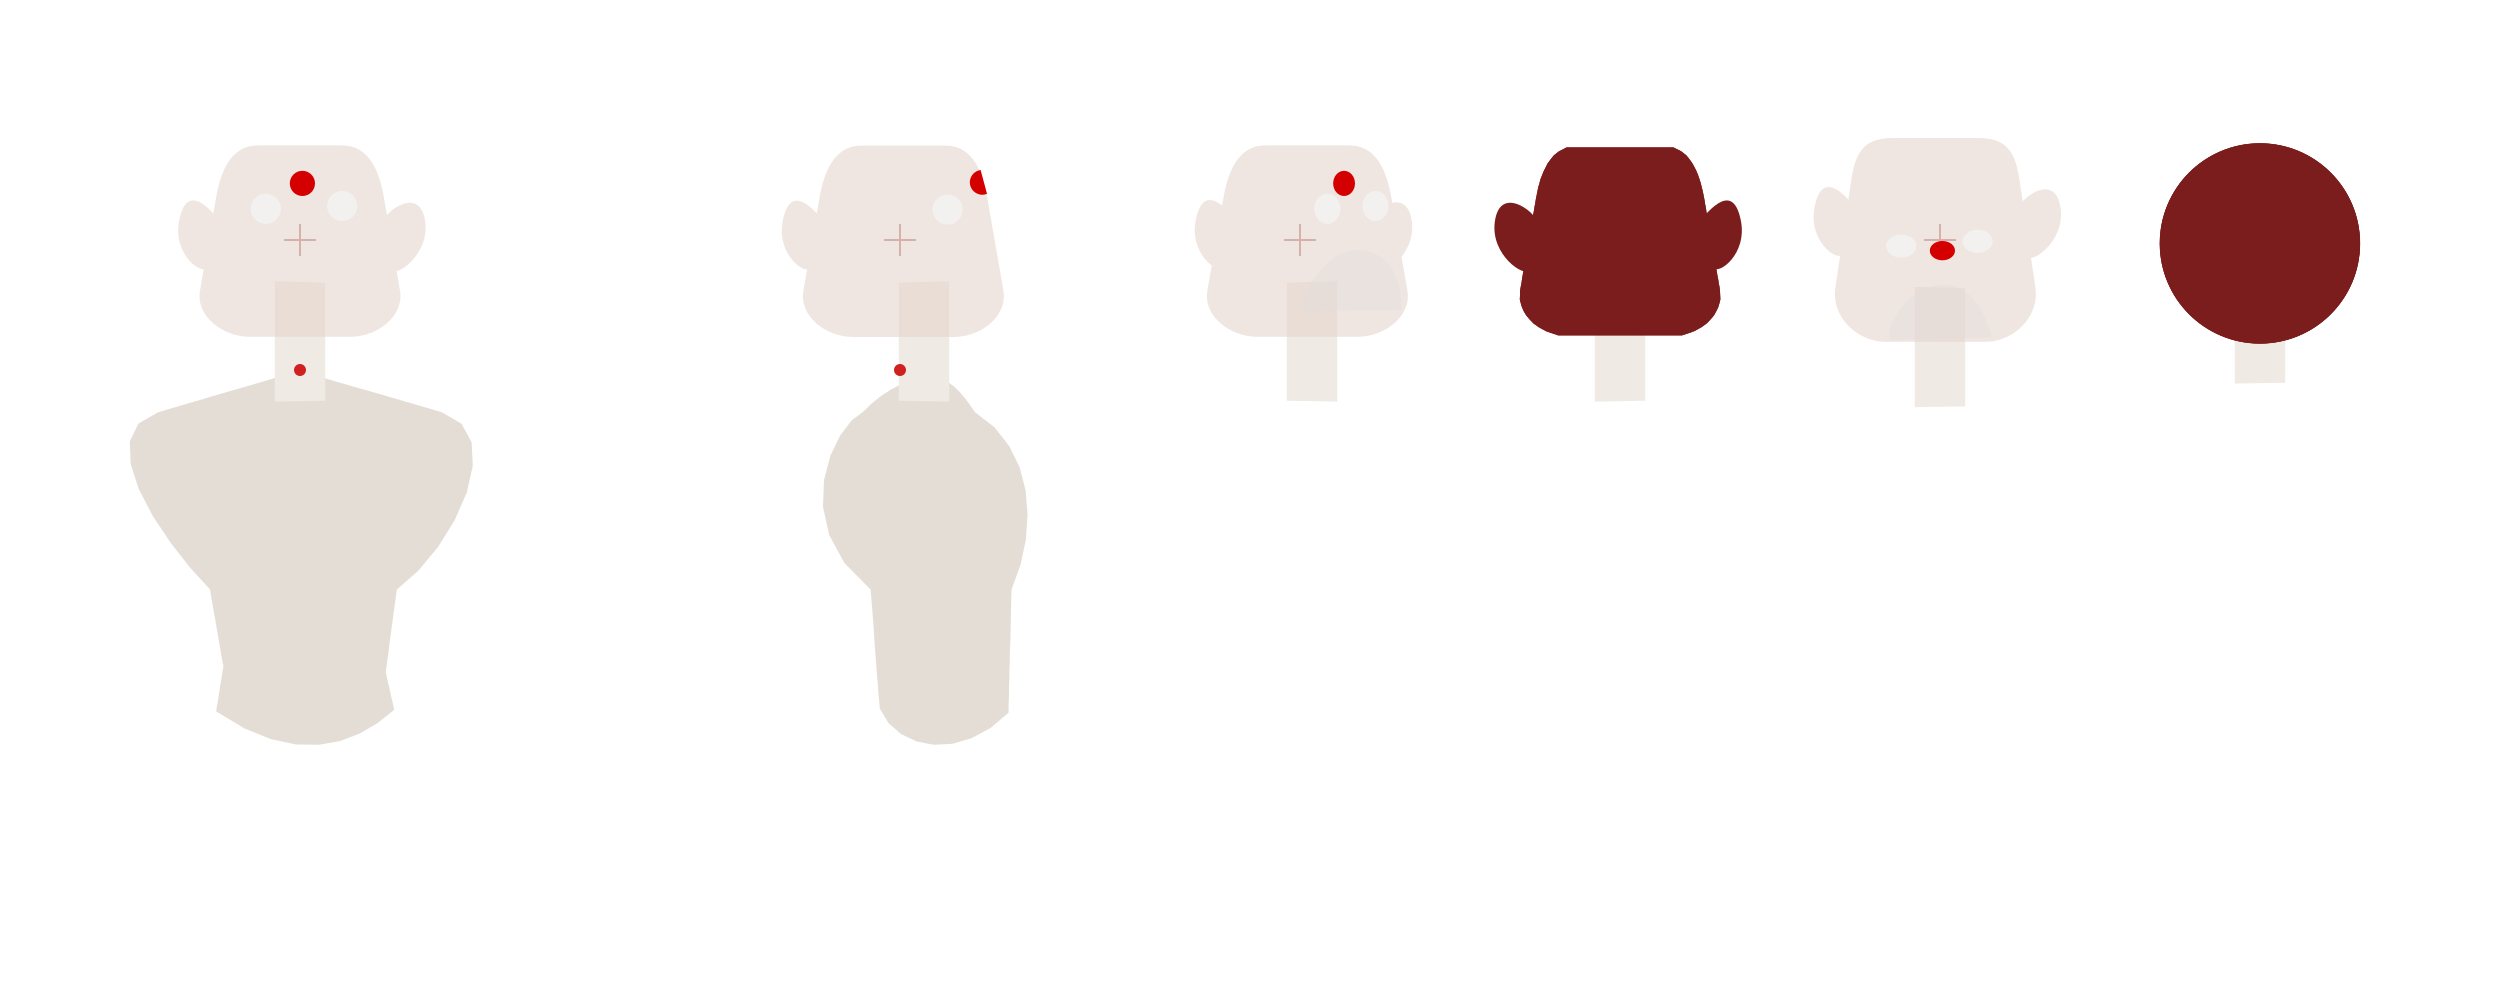
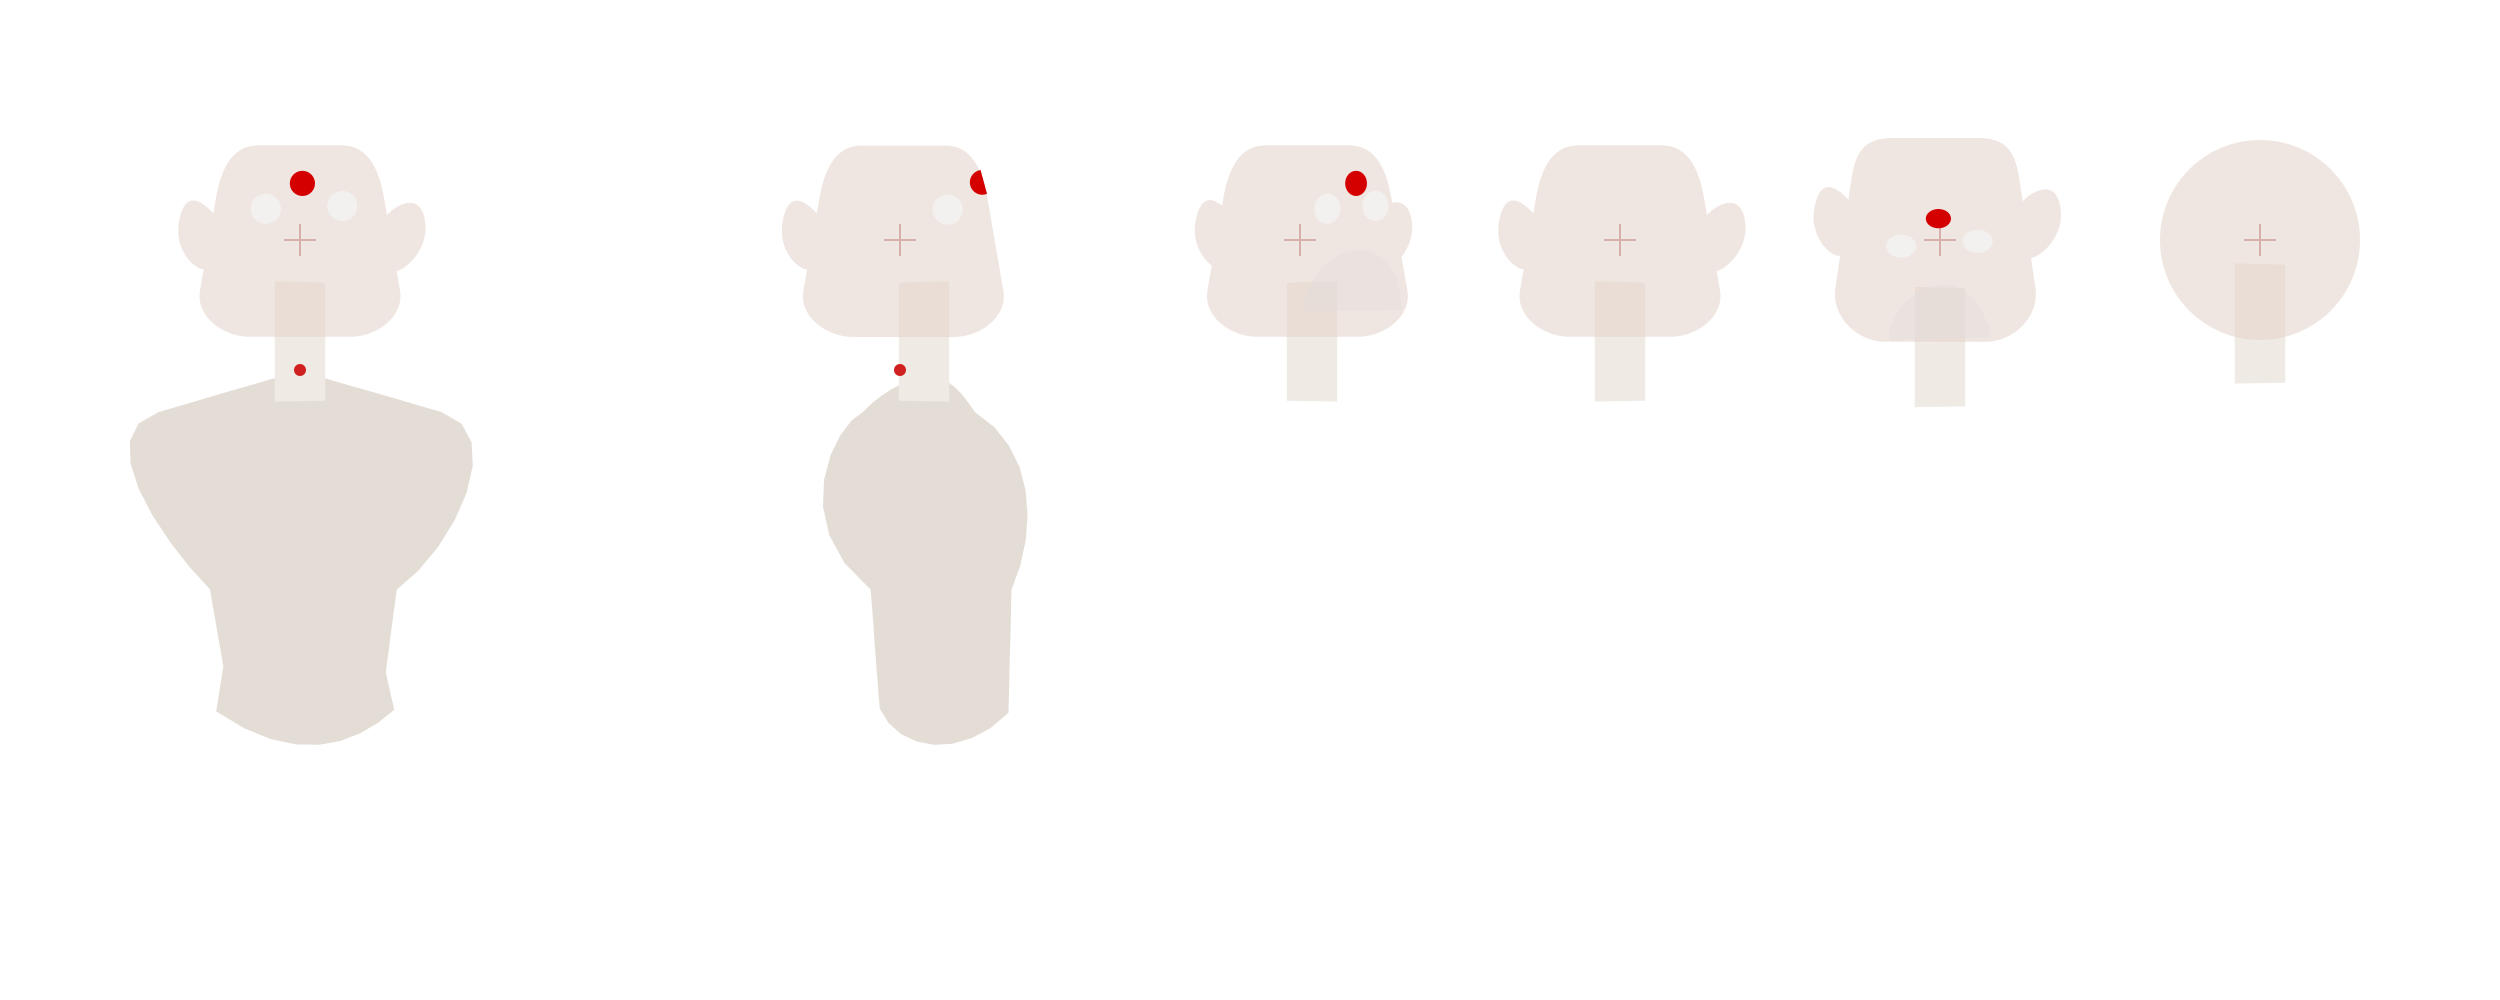
- <svg xmlns="http://www.w3.org/2000/svg" width="2500" height="1000" viewBox="-1.5 -1.2 12.5 5">
-   <g>
-     <g opacity="0.7">
+ <svg xmlns="http://www.w3.org/2000/svg" width="2500" height="1000" viewBox="-1.5 -1.2 12.5 5" version="1.1" id="svg222">
+   <defs id="defs226" />
+   <g id="g40">
+     <g opacity="0.7" id="g24">
      <path d="M-0.709 0.861L-0.621 0.835L-0.532 0.809L-0.444 0.783L-0.356 0.757L-0.268 0.732L-0.18 0.706L-0.092 0.68L-0.004 0.654L0.085 0.68L0.174 0.706L0.263 0.732L0.353 0.757L0.442 0.783L0.531 0.809L0.62 0.835L0.709 0.861L0.808 0.919L0.858 1.011L0.864 1.129L0.834 1.262L0.774 1.4L0.691 1.534L0.592 1.653L0.484 1.748L0.477 1.8L0.47 1.851L0.463 1.903L0.456 1.955L0.449 2.006L0.443 2.058L0.436 2.109L0.429 2.161L0.434 2.184L0.439 2.208L0.445 2.232L0.45 2.255L0.455 2.279L0.461 2.302L0.466 2.326L0.471 2.349L0.39 2.414L0.3 2.467L0.202 2.505L0.094 2.524L-0.021 2.522L-0.145 2.496L-0.278 2.442L-0.419 2.357L-0.415 2.329L-0.41 2.301L-0.406 2.272L-0.401 2.244L-0.397 2.216L-0.392 2.188L-0.388 2.16L-0.383 2.132L-0.392 2.084L-0.4 2.036L-0.409 1.987L-0.417 1.939L-0.425 1.891L-0.434 1.843L-0.442 1.795L-0.45 1.747L-0.549 1.639L-0.647 1.514L-0.736 1.38L-0.806 1.246L-0.847 1.119L-0.851 1.007L-0.808 0.918Z" fill="#d9cfc4" />
      <path d="M-0.126 0.808L-0.126 0.733L-0.126 0.657L-0.126 0.582L-0.126 0.507L-0.126 0.432L-0.126 0.357L-0.126 0.282L-0.126 0.207L-0.095 0.207L-0.063 0.208L-0.032 0.209L0 0.21L0.032 0.211L0.063 0.212L0.095 0.213L0.126 0.214L0.126 0.287L0.126 0.361L0.126 0.435L0.126 0.509L0.126 0.582L0.126 0.656L0.126 0.73L0.126 0.804L0.095 0.804L0.063 0.805L0.032 0.805L0 0.806L-0.032 0.806L-0.063 0.807L-0.095 0.807Z" fill="#e8e1d9" />
      <path d="M-0.08 0H0.08M0 -0.08V0.08" stroke="#b04040" stroke-width="0.01" fill="none" />
      <g opacity="0.6">
        <g>
          <path style="fill:#d9c3b6;stroke-width:0.015;fill-opacity:1" d="m -0.21,-0.473 h 0.42 c 0.139,0 0.188,0.136 0.21,0.263 l 0.08,0.463 c 0.022,0.126 -0.111,0.231 -0.25,0.231 h -0.5 c -0.139,0 -0.272,-0.105 -0.25,-0.231 l 0.08,-0.463 c 0.022,-0.126 0.071,-0.263 0.21,-0.263 z" />
          <path style="fill:#d9c3b6;fill-opacity:1;stroke-width:0.015" d="m -0.466,0.14 0.056,-0.253 c 4.656e-4,0.02 -0.152,-0.214 -0.195,0.02 -0.03,0.164 0.11,0.267 0.139,0.233 z" />
          <path style="fill:#d9c3b6;fill-opacity:1;stroke-width:0.015" d="M 0.453,0.151 0.425,-0.09 C 0.385,-0.105 0.598,-0.298 0.626,-0.091 0.648,0.074 0.48,0.188 0.453,0.151 Z" />
        </g>
        <g>
          <circle style="fill:#e3dedb;fill-opacity:1;stroke-width:0.015" cx="-0.171" cy="-0.156" r="0.075" />
          <circle style="fill:#e3dedb;fill-opacity:1;stroke-width:0.015" cx="0.211" cy="-0.17" r="0.075" />
        </g>
      </g>
    </g>
-     <g />
-     <g />
-     <g />
-     <g>
-       <circle style="fill:#d40000;stroke-width:0.015" cx="0.012" cy="-0.283" r="0.063" />
+     <g id="g26" />
+     <g id="g28" />
+     <g id="g30" />
+     <g id="g34">
+       <circle style="fill:#d40000;stroke-width:0.015" cx="0.012" cy="-0.283" r="0.063" id="circle32" />
    </g>
-     <g>
-       <circle cx="0" cy="0.65" r="0.03" fill="#d02020" />
+     <g id="g38">
+       <circle cx="0" cy="0.65" r="0.03" fill="#d02020" id="circle36" />
    </g>
  </g>
-   <g transform="translate(3 0)">
-     <g opacity="0.7">
+   <g transform="translate(3 0)" id="g76">
+     <g opacity="0.7" id="g60">
      <path d="M0.375 0.861L0.364 0.845L0.348 0.822L0.328 0.795L0.303 0.765L0.273 0.735L0.236 0.707L0.193 0.681L0.142 0.66L0.115 0.674L0.082 0.687L0.044 0.703L0.002 0.723L-0.044 0.747L-0.091 0.777L-0.139 0.815L-0.187 0.861L-0.242 0.902L-0.299 0.977L-0.348 1.078L-0.38 1.2L-0.385 1.334L-0.354 1.475L-0.278 1.615L-0.147 1.748L-0.143 1.797L-0.139 1.847L-0.135 1.898L-0.131 1.95L-0.128 2.003L-0.124 2.056L-0.12 2.108L-0.116 2.161L-0.114 2.184L-0.112 2.208L-0.11 2.231L-0.109 2.254L-0.107 2.277L-0.105 2.299L-0.103 2.321L-0.101 2.343L-0.057 2.416L0.006 2.471L0.082 2.507L0.169 2.524L0.262 2.519L0.358 2.491L0.453 2.44L0.543 2.363L0.543 2.331L0.544 2.299L0.545 2.269L0.545 2.24L0.546 2.212L0.547 2.185L0.547 2.158L0.548 2.132L0.549 2.087L0.55 2.042L0.552 1.997L0.553 1.952L0.554 1.904L0.555 1.855L0.556 1.803L0.558 1.747L0.602 1.626L0.629 1.5L0.638 1.375L0.628 1.252L0.598 1.136L0.546 1.03L0.473 0.937Z" fill="#d9cfc4" />
      <path d="M0.246 0.808L0.246 0.733L0.246 0.657L0.246 0.582L0.246 0.507L0.246 0.432L0.246 0.357L0.246 0.282L0.246 0.207L0.215 0.207L0.183 0.208L0.152 0.209L0.12 0.21L0.088 0.211L0.057 0.212L0.025 0.213L-0.006 0.214L-0.006 0.287L-0.006 0.361L-0.006 0.435L-0.006 0.509L-0.006 0.582L-0.006 0.656L-0.006 0.73L-0.006 0.804L0.025 0.804L0.057 0.805L0.088 0.805L0.12 0.806L0.152 0.806L0.183 0.807L0.215 0.807Z" fill="#e8e1d9" />
      <path d="M-0.08 0H0.08M0 -0.08V0.08" stroke="#b04040" stroke-width="0.01" fill="none" />
      <g opacity="0.6">
        <g>
          <path style="fill:#d9c3b6;fill-opacity:1;stroke-width:0.015" d="m -0.193,-0.472 h 0.42 c 0.139,0 0.188,0.136 0.21,0.263 l 0.08,0.463 c 0.022,0.126 -0.111,0.231 -0.25,0.231 h -0.5 c -0.139,0 -0.272,-0.105 -0.25,-0.231 l 0.08,-0.463 c 0.022,-0.126 0.071,-0.263 0.21,-0.263 z" />
          <path style="fill:#d9c3b6;fill-opacity:1;stroke-width:0.015" d="m -0.448,0.141 0.056,-0.253 c 4.656e-4,0.02 -0.152,-0.214 -0.195,0.02 -0.03,0.164 0.11,0.267 0.139,0.233 z" />
        </g>
        <g>
          <circle style="fill:#e3dedb;fill-opacity:1;stroke-width:0.015" cx="0.238" cy="-0.152" r="0.075" />
        </g>
      </g>
    </g>
-     <g />
-     <g />
-     <g />
-     <g>
-       <path style="fill:#d40000;stroke-width:0.015" d="m 0.403,-0.35 a 0.063,0.063 0 0 0 -0.054,0.062 0.063,0.063 0 0 0 0.062,0.062 0.063,0.063 0 0 0 0.024,-0.005 z" />
+     <g id="g62" />
+     <g id="g64" />
+     <g id="g66" />
+     <g id="g70">
+       <path style="fill:#d40000;stroke-width:0.015" d="m 0.403,-0.35 a 0.063,0.063 0 0 0 -0.054,0.062 0.063,0.063 0 0 0 0.062,0.062 0.063,0.063 0 0 0 0.024,-0.005 z" id="path68" />
    </g>
-     <g>
-       <circle cx="0" cy="0.65" r="0.03" fill="#d02020" />
+     <g id="g74">
+       <circle cx="0" cy="0.65" r="0.03" fill="#d02020" id="circle72" />
    </g>
  </g>
  <g id="quarter" transform="translate(5 0)" style="color:#7c1d1d">
-     <g opacity="0.7">
+     <g opacity="0.7" id="g110">
      <path d="M0.186 0.808L0.186 0.733L0.186 0.657L0.186 0.582L0.186 0.507L0.186 0.432L0.186 0.357L0.186 0.282L0.186 0.207L0.155 0.207L0.123 0.208L0.092 0.209L0.06 0.21L0.028 0.211L-0.003 0.212L-0.035 0.213L-0.066 0.214L-0.066 0.287L-0.066 0.361L-0.066 0.435L-0.066 0.509L-0.066 0.582L-0.066 0.656L-0.066 0.73L-0.066 0.804L-0.035 0.804L-0.003 0.805L0.028 0.805L0.06 0.806L0.092 0.806L0.123 0.807L0.155 0.807Z" fill="#e8e1d9" />
      <path d="M-0.08 0H0.08M0 -0.08V0.08" stroke="#b04040" stroke-width="0.01" fill="none" />
      <g opacity="0.6">
        <g>
          <path style="fill:#d9c3b6;fill-opacity:1;stroke-width:0.015" d="m 0.387,0.149 -0.029,-0.241 c -0.039,-0.015 0.173,-0.208 0.201,-0.001 C 0.581,0.072 0.413,0.186 0.387,0.149 Z" />
          <path style="fill:#d9c3b6;fill-opacity:1;stroke-width:0.015" d="m -0.173,-0.473 h 0.42 c 0.139,0 0.188,0.136 0.21,0.263 l 0.08,0.463 c 0.022,0.126 -0.111,0.231 -0.25,0.231 h -0.5 c -0.139,0 -0.272,-0.105 -0.25,-0.231 l 0.08,-0.463 c 0.022,-0.126 0.071,-0.263 0.21,-0.263 z" />
          <path style="fill:#d9c3b6;fill-opacity:1;stroke-width:0.015" d="m 4.617,0.138 0.056,-0.253 c 4.656e-4,0.02 -0.152,-0.214 -0.195,0.02 -0.03,0.164 0.11,0.267 0.139,0.233 z" transform="translate(-5)" />
        </g>
        <g>
          <g>
            <g transform="matrix(0.866,0,0,1,0.1945,0)">
              <g>
                <circle style="fill:#e3dedb;fill-opacity:1;stroke-width:0.015" cx="0.211" cy="-0.17" r="0.075" />
              </g>
            </g>
          </g>
          <g transform="translate(0.08)">
            <g transform="matrix(0.866,0,0,1,0.2048,0)">
              <g>
                <circle style="fill:#e3dedb;fill-opacity:1;stroke-width:0.015" cx="-0.171" cy="-0.156" r="0.075" />
              </g>
            </g>
          </g>
        </g>
      </g>
    </g>
-     <g id="quarter-generated" />
    <g id="quarter-over">
-       <g transform="matrix(0.866 0 0 1 0.21 0)">
-         <g>
-           <circle style="fill:#d40000;stroke-width:0.015" cx="0.012" cy="-0.283" r="0.063" />
+       <g transform="matrix(0.866,0,0,1,0.27,0)" id="g117">
+         <g id="g115">
+           <circle style="fill:#d40000;stroke-width:0.015" cx="0.012" cy="-0.283" r="0.063" id="circle113" />
        </g>
      </g>
    </g>
    <g opacity="0.5">
      <g>
        <g transform="translate(-0.13)">
          <g transform="matrix(0.866,0,0,1,0.2534,0)" style="">
            <g style="">
              <path style="fill:#e3dedb;fill-opacity:1;stroke-width:0.015" d="m -0.115,0.356 0.559,-0.006 c -0.004,-3.609e-4 0.022,-0.288 -0.247,-0.299 -0.21,-0.009 -0.362,0.269 -0.312,0.305 z" />
            </g>
          </g>
        </g>
      </g>
    </g>
  </g>
  <g id="back-view" transform="translate(6.6 0)" style="color:#7c1d1d">
-     <g opacity="0.7">
+     <g opacity="0.7" id="g149">
      <path d="M-0.126 0.808L-0.126 0.733L-0.126 0.657L-0.126 0.582L-0.126 0.507L-0.126 0.432L-0.126 0.357L-0.126 0.282L-0.126 0.207L-0.095 0.207L-0.063 0.208L-0.032 0.209L0 0.21L0.032 0.211L0.063 0.212L0.095 0.213L0.126 0.214L0.126 0.287L0.126 0.361L0.126 0.435L0.126 0.509L0.126 0.582L0.126 0.656L0.126 0.73L0.126 0.804L0.095 0.804L0.063 0.805L0.032 0.805L0 0.806L-0.032 0.806L-0.063 0.807L-0.095 0.807Z" fill="#e8e1d9" />
      <path d="M-0.08 0H0.08M0 -0.08V0.08" stroke="#b04040" stroke-width="0.01" fill="none" />
-     </g>
-     <g id="back-view-generated" />
-     <g id="back-view-over">
-       <g fill="currentColor">
-         <path d="M-0.267 -0.463L-0.267 -0.463L-0.306 -0.443L0.307 -0.443L0.267 -0.463L0.267 -0.463Z" />
-       </g>
-       <g fill="currentColor">
-         <path d="M-0.267 -0.463L-0.306 -0.443L-0.331 -0.423L0.332 -0.423L0.307 -0.443L0.267 -0.463Z" />
-       </g>
-       <g fill="currentColor">
-         <path d="M-0.306 -0.443L-0.331 -0.423L-0.347 -0.403L0.348 -0.403L0.332 -0.423L0.307 -0.443Z" />
-       </g>
-       <g fill="currentColor">
-         <path d="M-0.331 -0.423L-0.347 -0.403L-0.362 -0.383L0.362 -0.383L0.348 -0.403L0.332 -0.423Z" />
-       </g>
-       <g fill="currentColor">
-         <path d="M-0.347 -0.403L-0.362 -0.383L-0.372 -0.363L0.373 -0.363L0.362 -0.383L0.348 -0.403Z" />
-       </g>
-       <g fill="currentColor">
-         <path d="M-0.362 -0.383L-0.372 -0.363L-0.382 -0.343L0.383 -0.343L0.373 -0.363L0.362 -0.383Z" />
-       </g>
-       <g fill="currentColor">
-         <path d="M-0.372 -0.363L-0.382 -0.343L-0.39 -0.323L0.391 -0.323L0.383 -0.343L0.373 -0.363Z" />
-       </g>
-       <g fill="currentColor">
-         <path d="M-0.382 -0.343L-0.39 -0.323L-0.398 -0.303L0.398 -0.303L0.391 -0.323L0.383 -0.343Z" />
-       </g>
-       <g fill="currentColor">
-         <path d="M-0.39 -0.323L-0.398 -0.303L-0.403 -0.283L0.404 -0.283L0.398 -0.303L0.391 -0.323Z" />
-       </g>
-       <g fill="currentColor">
-         <path d="M-0.398 -0.303L-0.403 -0.283L-0.409 -0.263L0.409 -0.263L0.404 -0.283L0.398 -0.303Z" />
-       </g>
-       <g fill="currentColor">
-         <path d="M-0.403 -0.283L-0.409 -0.263L-0.413 -0.243L0.414 -0.243L0.409 -0.263L0.404 -0.283Z" />
-       </g>
-       <g fill="currentColor">
-         <path d="M-0.409 -0.263L-0.413 -0.243L-0.417 -0.223L0.418 -0.223L0.414 -0.243L0.409 -0.263Z" />
-       </g>
-       <g fill="currentColor">
-         <path d="M-0.413 -0.243L-0.417 -0.223L-0.421 -0.203L0.422 -0.203L0.418 -0.223L0.414 -0.243Z" />
-       </g>
-       <g fill="currentColor">
-         <path d="M-0.417 -0.223L-0.421 -0.203L-0.424 -0.183L0.425 -0.183L0.422 -0.203L0.418 -0.223Z" />
-       </g>
-       <g fill="currentColor">
-         <path d="M-0.421 -0.203L-0.424 -0.183L-0.428 -0.163L0.429 -0.163L0.425 -0.183L0.422 -0.203Z" />
-       </g>
-       <g fill="currentColor">
-         <path d="M-0.424 -0.183L-0.428 -0.163L-0.431 -0.143L0.432 -0.143L0.429 -0.163L0.425 -0.183Z" />
-       </g>
-       <g fill="currentColor">
-         <path d="M-0.428 -0.163L-0.431 -0.143L-0.435 -0.123L0.435 -0.123L0.432 -0.143L0.429 -0.163Z" />
-       </g>
-       <g fill="currentColor">
-         <path d="M-0.431 -0.143L-0.435 -0.123L-0.438 -0.103L0.439 -0.103L0.435 -0.123L0.432 -0.143Z" />
-       </g>
-       <g fill="currentColor">
-         <path d="M-0.435 -0.123L-0.438 -0.103L-0.442 -0.083L0.442 -0.083L0.439 -0.103L0.435 -0.123Z" />
-       </g>
-       <g fill="currentColor">
-         <path d="M-0.438 -0.103L-0.442 -0.083L-0.445 -0.063L0.446 -0.063L0.442 -0.083L0.439 -0.103Z" />
-       </g>
-       <g fill="currentColor">
-         <path d="M-0.442 -0.083L-0.445 -0.063L-0.449 -0.043L0.449 -0.043L0.446 -0.063L0.442 -0.083Z" />
-       </g>
-       <g fill="currentColor">
-         <path d="M-0.445 -0.063L-0.449 -0.043L-0.452 -0.023L0.453 -0.023L0.449 -0.043L0.446 -0.063Z" />
-       </g>
-       <g fill="currentColor">
-         <path d="M-0.449 -0.043L-0.452 -0.023L-0.455 -0.003L0.456 -0.003L0.453 -0.023L0.449 -0.043Z" />
-       </g>
-       <g fill="currentColor">
-         <path d="M-0.452 -0.023L-0.455 -0.003L-0.459 0.017L0.46 0.017L0.456 -0.003L0.453 -0.023Z" />
-       </g>
-       <g fill="currentColor">
-         <path d="M-0.455 -0.003L-0.459 0.017L-0.462 0.037L0.463 0.037L0.46 0.017L0.456 -0.003Z" />
-       </g>
-       <g fill="currentColor">
-         <path d="M-0.459 0.017L-0.462 0.037L-0.466 0.057L0.467 0.057L0.463 0.037L0.46 0.017Z" />
-       </g>
-       <g fill="currentColor">
-         <path d="M-0.462 0.037L-0.466 0.057L-0.469 0.077L0.47 0.077L0.467 0.057L0.463 0.037Z" />
-       </g>
-       <g fill="currentColor">
-         <path d="M-0.466 0.057L-0.469 0.077L-0.473 0.097L0.473 0.097L0.47 0.077L0.467 0.057Z" />
-       </g>
-       <g fill="currentColor">
-         <path d="M-0.469 0.077L-0.473 0.097L-0.476 0.117L0.477 0.117L0.473 0.097L0.47 0.077Z" />
-       </g>
-       <g fill="currentColor">
-         <path d="M-0.473 0.097L-0.476 0.117L-0.48 0.137L0.48 0.137L0.477 0.117L0.473 0.097Z" />
-       </g>
-       <g fill="currentColor">
-         <path d="M-0.476 0.117L-0.48 0.137L-0.483 0.157L0.484 0.157L0.48 0.137L0.477 0.117Z" />
-       </g>
-       <g fill="currentColor">
-         <path d="M-0.48 0.137L-0.483 0.157L-0.487 0.177L0.487 0.177L0.484 0.157L0.48 0.137Z" />
-       </g>
-       <g fill="currentColor">
-         <path d="M-0.483 0.157L-0.487 0.177L-0.49 0.197L0.491 0.197L0.487 0.177L0.484 0.157Z" />
-       </g>
-       <g fill="currentColor">
-         <path d="M-0.487 0.177L-0.49 0.197L-0.493 0.217L0.494 0.217L0.491 0.197L0.487 0.177Z" />
-       </g>
-       <g fill="currentColor">
-         <path d="M-0.49 0.197L-0.493 0.217L-0.497 0.237L0.498 0.237L0.494 0.217L0.491 0.197Z" />
-       </g>
-       <g fill="currentColor">
-         <path d="M-0.493 0.217L-0.497 0.237L-0.5 0.257L0.5 0.257L0.498 0.237L0.494 0.217Z" />
-       </g>
-       <g fill="currentColor">
-         <path d="M-0.497 0.237L-0.5 0.257L-0.5 0.277L0.501 0.277L0.5 0.257L0.498 0.237Z" />
-       </g>
-       <g fill="currentColor">
-         <path d="M-0.5 0.257L-0.5 0.277L-0.501 0.297L0.502 0.297L0.501 0.277L0.5 0.257Z" />
-       </g>
-       <g fill="currentColor">
-         <path d="M-0.5 0.277L-0.501 0.297L-0.496 0.317L0.497 0.317L0.502 0.297L0.501 0.277Z" />
-       </g>
-       <g fill="currentColor">
-         <path d="M-0.501 0.297L-0.496 0.317L-0.49 0.337L0.491 0.337L0.497 0.317L0.502 0.297Z" />
-       </g>
-       <g fill="currentColor">
-         <path d="M-0.496 0.317L-0.49 0.337L-0.481 0.357L0.481 0.357L0.491 0.337L0.497 0.317Z" />
-       </g>
-       <g fill="currentColor">
-         <path d="M-0.49 0.337L-0.481 0.357L-0.469 0.377L0.47 0.377L0.481 0.357L0.491 0.337Z" />
-       </g>
-       <g fill="currentColor">
-         <path d="M-0.481 0.357L-0.469 0.377L-0.452 0.397L0.453 0.397L0.47 0.377L0.481 0.357Z" />
-       </g>
-       <g fill="currentColor">
-         <path d="M-0.469 0.377L-0.452 0.397L-0.433 0.417L0.434 0.417L0.453 0.397L0.47 0.377Z" />
-       </g>
-       <g fill="currentColor">
-         <path d="M-0.452 0.397L-0.433 0.417L-0.405 0.437L0.406 0.437L0.434 0.417L0.453 0.397Z" />
-       </g>
-       <g fill="currentColor">
-         <path d="M-0.433 0.417L-0.405 0.437L-0.368 0.457L0.369 0.457L0.406 0.437L0.434 0.417Z" />
-       </g>
-       <g fill="currentColor">
-         <path d="M-0.405 0.437L-0.368 0.457L-0.309 0.477L0.31 0.477L0.369 0.457L0.406 0.437Z" />
-       </g>
-       <g fill="currentColor">
-         <path d="M-0.368 0.457L-0.309 0.477L-0.309 0.477L0.31 0.477L0.31 0.477L0.369 0.457Z" />
-       </g>
-       <g transform="matrix(-1 0 0 1 0 0)">
+       <g opacity="0.6">
        <g>
-           <path style="fill:currentColor;fill-opacity:1;stroke-width:0.015" d="M 0.453,0.151 0.425,-0.09 C 0.385,-0.105 0.598,-0.298 0.626,-0.091 0.648,0.074 0.48,0.188 0.453,0.151 Z" />
-         </g>
-       </g>
-       <g transform="matrix(-1 0 0 1 0 0)">
-         <g>
-           <path style="fill:currentColor;fill-opacity:1;stroke-width:0.015" d="m -0.466,0.14 0.056,-0.253 c 4.656e-4,0.02 -0.152,-0.214 -0.195,0.02 -0.03,0.164 0.11,0.267 0.139,0.233 z" />
+           <g>
+             <path style="fill:#d9c3b6;stroke-width:0.015;fill-opacity:1" d="m -0.21,-0.473 h 0.42 c 0.139,0 0.188,0.136 0.21,0.263 l 0.08,0.463 c 0.022,0.126 -0.111,0.231 -0.25,0.231 h -0.5 c -0.139,0 -0.272,-0.105 -0.25,-0.231 l 0.08,-0.463 c 0.022,-0.126 0.071,-0.263 0.21,-0.263 z" />
+             <path style="fill:#d9c3b6;fill-opacity:1;stroke-width:0.015" d="m -0.466,0.14 0.056,-0.253 c 4.656e-4,0.02 -0.152,-0.214 -0.195,0.02 -0.03,0.164 0.11,0.267 0.139,0.233 z" />
+             <path style="fill:#d9c3b6;fill-opacity:1;stroke-width:0.015" d="M 0.453,0.151 0.425,-0.09 C 0.385,-0.105 0.598,-0.298 0.626,-0.091 0.648,0.074 0.48,0.188 0.453,0.151 Z" />
+           </g>
        </g>
      </g>
    </g>
  </g>
  <g id="front-down" transform="translate(8.2 0)" style="color:#7c1d1d">
-     <g opacity="0.7">
+     <g opacity="0.7" id="g185">
      <path d="M-0.126 0.836L-0.126 0.761L-0.126 0.685L-0.126 0.61L-0.126 0.535L-0.126 0.46L-0.126 0.385L-0.126 0.31L-0.126 0.235L-0.095 0.235L-0.063 0.236L-0.032 0.237L0 0.238L0.032 0.239L0.063 0.24L0.095 0.241L0.126 0.242L0.126 0.315L0.126 0.389L0.126 0.463L0.126 0.537L0.126 0.61L0.126 0.684L0.126 0.758L0.126 0.832L0.095 0.832L0.063 0.833L0.032 0.833L0 0.834L-0.032 0.834L-0.063 0.835L-0.095 0.835Z" fill="#e8e1d9" />
      <path d="M-0.08 0H0.08M0 -0.08V0.08" stroke="#b04040" stroke-width="0.01" fill="none" />
      <g opacity="0.6">
        <g transform="translate(0,-0.21)">
          <path style="fill:#d9c3b6;fill-opacity:1;stroke-width:0.015" d="m -0.233,-0.3 h 0.42 c 0.139,0 0.188,0.059 0.21,0.207 l 0.08,0.541 c 0.022,0.148 -0.111,0.271 -0.25,0.271 h -0.5 c -0.139,0 -0.272,-0.123 -0.25,-0.271 l 0.08,-0.541 c 0.022,-0.148 0.071,-0.207 0.21,-0.207 z" />
          <path style="fill:#d9c3b6;fill-opacity:1;stroke-width:0.015" d="m -0.489,0.283 0.056,-0.253 c 4.656e-4,0.02 -0.152,-0.214 -0.195,0.02 -0.03,0.164 0.11,0.267 0.139,0.233 z" />
          <path style="fill:#d9c3b6;fill-opacity:1;stroke-width:0.015" d="M 0.431,0.294 0.402,0.053 C 0.363,0.038 0.575,-0.155 0.603,0.052 0.626,0.218 0.457,0.331 0.431,0.294 Z" />
        </g>
        <g transform="translate(0,-0.21)">
          <g transform="translate(-0.0229872,0.09663136)">
            <g transform="matrix(1,0,0,0.766,0,0.2501)">
              <g>
                <circle style="fill:#e3dedb;fill-opacity:1;stroke-width:0.015" cx="0.211" cy="-0.17" r="0.075" />
              </g>
            </g>
          </g>
          <g transform="translate(-0.0229872,0.09663136)">
            <g transform="matrix(1,0,0,0.766,0,0.2634)">
              <g>
                <circle style="fill:#e3dedb;fill-opacity:1;stroke-width:0.015" cx="-0.171" cy="-0.156" r="0.075" />
              </g>
            </g>
          </g>
        </g>
      </g>
    </g>
-     <g id="front-down-generated" />
    <g id="front-down-over">
-       <g transform="matrix(1 0 0 0.766 0 0.27)">
-         <g>
-           <circle style="fill:#d40000;stroke-width:0.015" cx="0.012" cy="-0.283" r="0.063" />
+       <g transform="matrix(1,0,0,0.766,-0.02,0.11)" id="g192">
+         <g id="g190">
+           <circle style="fill:#d40000;stroke-width:0.015" cx="0.012" cy="-0.283" r="0.063" id="circle188" />
        </g>
      </g>
    </g>
    <g opacity="0.5">
      <g transform="translate(0,-0.21)">
        <g transform="translate(-0.0229872,0.09663136)">
          <g transform="matrix(1,0,0,0.766,0,0.3258)">
            <g>
              <path style="fill:#e3dedb;fill-opacity:1;stroke-width:0.015" d="m -0.222,0.376 0.503,-0.017 c 0,0 -0.05,-0.319 -0.216,-0.343 -0.208,-0.029 -0.338,0.324 -0.288,0.36 z" />
            </g>
          </g>
        </g>
      </g>
    </g>
  </g>
  <g id="top" transform="translate(9.8 0)" style="color:#7c1d1d">
-     <g opacity="0.7">
+     <g opacity="0.7" id="g218">
      <path d="M-0.126 0.718L-0.126 0.643L-0.126 0.567L-0.126 0.492L-0.126 0.417L-0.126 0.342L-0.126 0.267L-0.126 0.192L-0.126 0.117L-0.095 0.117L-0.063 0.118L-0.032 0.119L0 0.12L0.032 0.121L0.063 0.122L0.095 0.123L0.126 0.124L0.126 0.197L0.126 0.271L0.126 0.345L0.126 0.419L0.126 0.492L0.126 0.566L0.126 0.64L0.126 0.714L0.095 0.714L0.063 0.715L0.032 0.715L0 0.716L-0.032 0.716L-0.063 0.717L-0.095 0.717Z" fill="#e8e1d9" />
      <path d="M-0.08 0H0.08M0 -0.08V0.08" stroke="#b04040" stroke-width="0.01" fill="none" />
-     </g>
-     <g id="top-generated" />
-     <g id="top-over">
-       <g fill="currentColor">
-         <path d="M0.368 0.017L0.309 0.017L0.309 0.017L-0.31 0.017L-0.31 0.017L-0.369 0.017Z" />
-         <circle r="1" transform="matrix(0.3093 0 0 0.3143 -0.0004 0.0172)" />
-       </g>
-       <g fill="currentColor">
-         <path d="M0.405 0.017L0.368 0.017L0.309 0.017L-0.31 0.017L-0.369 0.017L-0.406 0.017Z" />
-         <circle r="1" transform="matrix(0.3685 0 0 0.3714 -0.0004 0.0172)" />
-       </g>
-       <g fill="currentColor">
-         <path d="M0.433 0.017L0.405 0.017L0.368 0.017L-0.369 0.017L-0.406 0.017L-0.434 0.017Z" />
-         <circle r="1" transform="matrix(0.4054 0 0 0.4074 -0.0004 0.0172)" />
-       </g>
-       <g fill="currentColor">
-         <path d="M0.452 0.017L0.433 0.017L0.405 0.017L-0.406 0.017L-0.434 0.017L-0.453 0.017Z" />
-         <circle r="1" transform="matrix(0.4332 0 0 0.4351 -0.0004 0.0172)" />
-       </g>
-       <g fill="currentColor">
-         <path d="M0.469 0.017L0.452 0.017L0.433 0.017L-0.434 0.017L-0.453 0.017L-0.47 0.017Z" />
-         <circle r="1" transform="matrix(0.4524 0 0 0.4537 -0.0004 0.0172)" />
-       </g>
-       <g fill="currentColor">
-         <path d="M0.481 0.017L0.469 0.017L0.452 0.017L-0.453 0.017L-0.47 0.017L-0.481 0.017Z" />
-         <circle r="1" transform="matrix(0.4694 0 0 0.4702 -0.0004 0.0172)" />
-       </g>
-       <g fill="currentColor">
-         <path d="M0.49 0.017L0.481 0.017L0.469 0.017L-0.47 0.017L-0.481 0.017L-0.491 0.017Z" />
-         <circle r="1" transform="matrix(0.481 0 0 0.4818 -0.0004 0.0172)" />
-       </g>
-       <g fill="currentColor">
-         <path d="M0.496 0.017L0.49 0.017L0.481 0.017L-0.481 0.017L-0.491 0.017L-0.497 0.017Z" />
-         <circle r="1" transform="matrix(0.4909 0 0 0.4913 -0.0004 0.0172)" />
-       </g>
-       <g fill="currentColor">
-         <path d="M0.501 0.017L0.496 0.017L0.49 0.017L-0.491 0.017L-0.497 0.017L-0.502 0.017Z" />
-         <circle r="1" transform="matrix(0.4963 0 0 0.4967 -0.0004 0.0172)" />
-       </g>
-       <g fill="currentColor">
-         <path d="M0.5 0.017L0.501 0.017L0.496 0.017L-0.497 0.017L-0.502 0.017L-0.501 0.017Z" />
-         <circle r="1" transform="matrix(0.5012 0 0 0.5011 -0.0004 0.0172)" />
-       </g>
-       <g fill="currentColor">
-         <path d="M0.5 0.017L0.5 0.017L0.501 0.017L-0.502 0.017L-0.501 0.017L-0.5 0.017Z" />
-         <circle r="1" transform="matrix(0.5006 0 0 0.5006 -0.0004 0.0172)" />
-       </g>
-       <g fill="currentColor">
-         <path d="M0.497 0.017L0.5 0.017L0.5 0.017L-0.501 0.017L-0.5 0.017L-0.498 0.017Z" />
-         <circle r="1" transform="matrix(0.5001 0 0 0.5001 -0.0004 0.0172)" />
-       </g>
-       <g fill="currentColor">
-         <path d="M0.493 0.017L0.497 0.017L0.5 0.017L-0.5 0.017L-0.498 0.017L-0.494 0.017Z" />
-         <circle r="1" transform="matrix(0.4973 0 0 0.4971 -0.0004 0.0172)" />
-       </g>
-       <g fill="currentColor">
-         <path d="M0.49 0.017L0.493 0.017L0.497 0.017L-0.498 0.017L-0.494 0.017L-0.491 0.017Z" />
-         <circle r="1" transform="matrix(0.4939 0 0 0.4936 -0.0004 0.0172)" />
-       </g>
-       <g fill="currentColor">
-         <path d="M0.487 0.017L0.49 0.017L0.493 0.017L-0.494 0.017L-0.491 0.017L-0.487 0.017Z" />
-         <circle r="1" transform="matrix(0.4904 0 0 0.4902 -0.0004 0.0172)" />
-       </g>
-       <g fill="currentColor">
-         <path d="M0.483 0.017L0.487 0.017L0.49 0.017L-0.491 0.017L-0.487 0.017L-0.484 0.017Z" />
-         <circle r="1" transform="matrix(0.487 0 0 0.4867 -0.0004 0.0172)" />
-       </g>
-       <g fill="currentColor">
-         <path d="M0.48 0.017L0.483 0.017L0.487 0.017L-0.487 0.017L-0.484 0.017L-0.48 0.017Z" />
-         <circle r="1" transform="matrix(0.4835 0 0 0.4833 -0.0004 0.0172)" />
-       </g>
-       <g fill="currentColor">
-         <path d="M0.476 0.017L0.48 0.017L0.483 0.017L-0.484 0.017L-0.48 0.017L-0.477 0.017Z" />
-         <circle r="1" transform="matrix(0.48 0 0 0.4798 -0.0004 0.0172)" />
-       </g>
-       <g fill="currentColor">
-         <path d="M0.473 0.017L0.476 0.017L0.48 0.017L-0.48 0.017L-0.477 0.017L-0.473 0.017Z" />
-         <circle r="1" transform="matrix(0.4766 0 0 0.4763 -0.0004 0.0172)" />
-       </g>
-       <g fill="currentColor">
-         <path d="M0.469 0.017L0.473 0.017L0.476 0.017L-0.477 0.017L-0.473 0.017L-0.47 0.017Z" />
-         <circle r="1" transform="matrix(0.4731 0 0 0.4729 -0.0004 0.0172)" />
-       </g>
-       <g fill="currentColor">
-         <path d="M0.466 0.017L0.469 0.017L0.473 0.017L-0.473 0.017L-0.47 0.017L-0.467 0.017Z" />
-         <circle r="1" transform="matrix(0.4697 0 0 0.4694 -0.0004 0.0172)" />
-       </g>
-       <g fill="currentColor">
-         <path d="M0.462 0.017L0.466 0.017L0.469 0.017L-0.47 0.017L-0.467 0.017L-0.463 0.017Z" />
-         <circle r="1" transform="matrix(0.4662 0 0 0.466 -0.0004 0.0172)" />
-       </g>
-       <g fill="currentColor">
-         <path d="M0.459 0.017L0.462 0.017L0.466 0.017L-0.467 0.017L-0.463 0.017L-0.46 0.017Z" />
-         <circle r="1" transform="matrix(0.4628 0 0 0.4625 -0.0004 0.0172)" />
-       </g>
-       <g fill="currentColor">
-         <path d="M0.455 0.017L0.459 0.017L0.462 0.017L-0.463 0.017L-0.46 0.017L-0.456 0.017Z" />
-         <circle r="1" transform="matrix(0.4593 0 0 0.4591 -0.0004 0.0172)" />
-       </g>
-       <g fill="currentColor">
-         <path d="M0.452 0.017L0.455 0.017L0.459 0.017L-0.46 0.017L-0.456 0.017L-0.453 0.017Z" />
-         <circle r="1" transform="matrix(0.4558 0 0 0.4556 -0.0004 0.0172)" />
-       </g>
-       <g fill="currentColor">
-         <path d="M0.449 0.017L0.452 0.017L0.455 0.017L-0.456 0.017L-0.453 0.017L-0.449 0.017Z" />
-         <circle r="1" transform="matrix(0.4524 0 0 0.4522 -0.0004 0.0172)" />
-       </g>
-       <g fill="currentColor">
-         <path d="M0.445 0.017L0.449 0.017L0.452 0.017L-0.453 0.017L-0.449 0.017L-0.446 0.017Z" />
-         <circle r="1" transform="matrix(0.4489 0 0 0.4487 -0.0004 0.0172)" />
-       </g>
-       <g fill="currentColor">
-         <path d="M0.442 0.017L0.445 0.017L0.449 0.017L-0.449 0.017L-0.446 0.017L-0.442 0.017Z" />
-         <circle r="1" transform="matrix(0.4455 0 0 0.4452 -0.0004 0.0172)" />
-       </g>
-       <g fill="currentColor">
-         <path d="M0.438 0.017L0.442 0.017L0.445 0.017L-0.446 0.017L-0.442 0.017L-0.439 0.017Z" />
-         <circle r="1" transform="matrix(0.442 0 0 0.4418 -0.0004 0.0172)" />
-       </g>
-       <g fill="currentColor">
-         <path d="M0.435 0.017L0.438 0.017L0.442 0.017L-0.442 0.017L-0.439 0.017L-0.435 0.017Z" />
-         <circle r="1" transform="matrix(0.4386 0 0 0.4383 -0.0004 0.0172)" />
-       </g>
-       <g fill="currentColor">
-         <path d="M0.431 0.017L0.435 0.017L0.438 0.017L-0.439 0.017L-0.435 0.017L-0.432 0.017Z" />
-         <circle r="1" transform="matrix(0.4351 0 0 0.4349 -0.0004 0.0172)" />
-       </g>
-       <g fill="currentColor">
-         <path d="M0.428 0.017L0.431 0.017L0.435 0.017L-0.435 0.017L-0.432 0.017L-0.429 0.017Z" />
-         <circle r="1" transform="matrix(0.4317 0 0 0.4314 -0.0004 0.0172)" />
-       </g>
-       <g fill="currentColor">
-         <path d="M0.424 0.017L0.428 0.017L0.431 0.017L-0.432 0.017L-0.429 0.017L-0.425 0.017Z" />
-         <circle r="1" transform="matrix(0.4282 0 0 0.428 -0.0004 0.0172)" />
-       </g>
-       <g fill="currentColor">
-         <path d="M0.421 0.017L0.424 0.017L0.428 0.017L-0.429 0.017L-0.425 0.017L-0.422 0.017Z" />
-         <circle r="1" transform="matrix(0.4247 0 0 0.4245 -0.0004 0.0172)" />
-       </g>
-       <g fill="currentColor">
-         <path d="M0.417 0.017L0.421 0.017L0.424 0.017L-0.425 0.017L-0.422 0.017L-0.418 0.017Z" />
-         <circle r="1" transform="matrix(0.4213 0 0 0.421 -0.0004 0.0172)" />
-       </g>
-       <g fill="currentColor">
-         <path d="M0.413 0.017L0.417 0.017L0.421 0.017L-0.422 0.017L-0.418 0.017L-0.414 0.017Z" />
-         <circle r="1" transform="matrix(0.4175 0 0 0.4172 -0.0004 0.0172)" />
-       </g>
-       <g fill="currentColor">
-         <path d="M0.409 0.017L0.413 0.017L0.417 0.017L-0.418 0.017L-0.414 0.017L-0.409 0.017Z" />
-         <circle r="1" transform="matrix(0.4134 0 0 0.4131 -0.0004 0.0172)" />
-       </g>
-       <g fill="currentColor">
-         <path d="M0.403 0.017L0.409 0.017L0.413 0.017L-0.414 0.017L-0.409 0.017L-0.404 0.017Z" />
-         <circle r="1" transform="matrix(0.409 0 0 0.4086 -0.0004 0.0172)" />
-       </g>
-       <g fill="currentColor">
-         <path d="M0.398 0.017L0.403 0.017L0.409 0.017L-0.409 0.017L-0.404 0.017L-0.398 0.017Z" />
-         <circle r="1" transform="matrix(0.4035 0 0 0.4031 -0.0004 0.0172)" />
-       </g>
-       <g fill="currentColor">
-         <path d="M0.39 0.017L0.398 0.017L0.403 0.017L-0.404 0.017L-0.398 0.017L-0.391 0.017Z" />
-         <circle r="1" transform="matrix(0.3979 0 0 0.3976 -0.0004 0.0172)" />
-       </g>
-       <g transform="matrix(1 0 0 0 0 0.0172)">
+       <g opacity="0.6">
        <g>
-           <path style="fill:currentColor;fill-opacity:1;stroke-width:0.015" d="M 0.453,0.151 0.425,-0.09 C 0.385,-0.105 0.598,-0.298 0.626,-0.091 0.648,0.074 0.48,0.188 0.453,0.151 Z" />
+           <circle cx="0" cy="0" r="0.5" style="fill:#d9c3b6" />
        </g>
-       </g>
-       <g transform="matrix(1 0 0 0 0 0.0172)">
-         <g>
-           <path style="fill:currentColor;fill-opacity:1;stroke-width:0.015" d="m -0.466,0.14 0.056,-0.253 c 4.656e-4,0.02 -0.152,-0.214 -0.195,0.02 -0.03,0.164 0.11,0.267 0.139,0.233 z" />
-         </g>
-       </g>
-       <g fill="currentColor">
-         <path d="M0.382 0.017L0.39 0.017L0.398 0.017L-0.398 0.017L-0.391 0.017L-0.383 0.017Z" />
-         <circle r="1" transform="matrix(0.3905 0 0 0.3899 -0.0004 0.0172)" />
-       </g>
-       <g fill="currentColor">
-         <path d="M0.372 0.017L0.382 0.017L0.39 0.017L-0.391 0.017L-0.383 0.017L-0.373 0.017Z" />
-         <circle r="1" transform="matrix(0.3828 0 0 0.3823 -0.0004 0.0172)" />
-       </g>
-       <g fill="currentColor">
-         <path d="M0.362 0.017L0.372 0.017L0.382 0.017L-0.383 0.017L-0.373 0.017L-0.362 0.017Z" />
-         <circle r="1" transform="matrix(0.3729 0 0 0.3722 -0.0004 0.0172)" />
-       </g>
-       <g fill="currentColor">
-         <path d="M0.347 0.017L0.362 0.017L0.372 0.017L-0.373 0.017L-0.362 0.017L-0.348 0.017Z" />
-         <circle r="1" transform="matrix(0.3621 0 0 0.3613 -0.0004 0.0172)" />
-       </g>
-       <g fill="currentColor">
-         <path d="M0.331 0.017L0.347 0.017L0.362 0.017L-0.362 0.017L-0.348 0.017L-0.332 0.017Z" />
-         <circle r="1" transform="matrix(0.3477 0 0 0.3466 -0.0004 0.0172)" />
-       </g>
-       <g fill="currentColor">
-         <path d="M0.306 0.017L0.331 0.017L0.347 0.017L-0.348 0.017L-0.332 0.017L-0.307 0.017Z" />
-         <circle r="1" transform="matrix(0.3317 0 0 0.3301 -0.0004 0.0172)" />
-       </g>
-       <g fill="currentColor">
-         <path d="M0.267 0.017L0.306 0.017L0.331 0.017L-0.332 0.017L-0.307 0.017L-0.267 0.017Z" />
-         <circle r="1" transform="matrix(0.3067 0 0 0.3049 -0.0004 0.0172)" />
-       </g>
-       <g fill="currentColor">
-         <path d="M0.267 0.017L0.267 0.017L0.306 0.017L-0.307 0.017L-0.267 0.017L-0.267 0.017Z" />
-         <circle r="1" transform="matrix(0.267 0 0 0.2638 -0.0004 0.0172)" />
      </g>
    </g>
  </g>
</svg>
